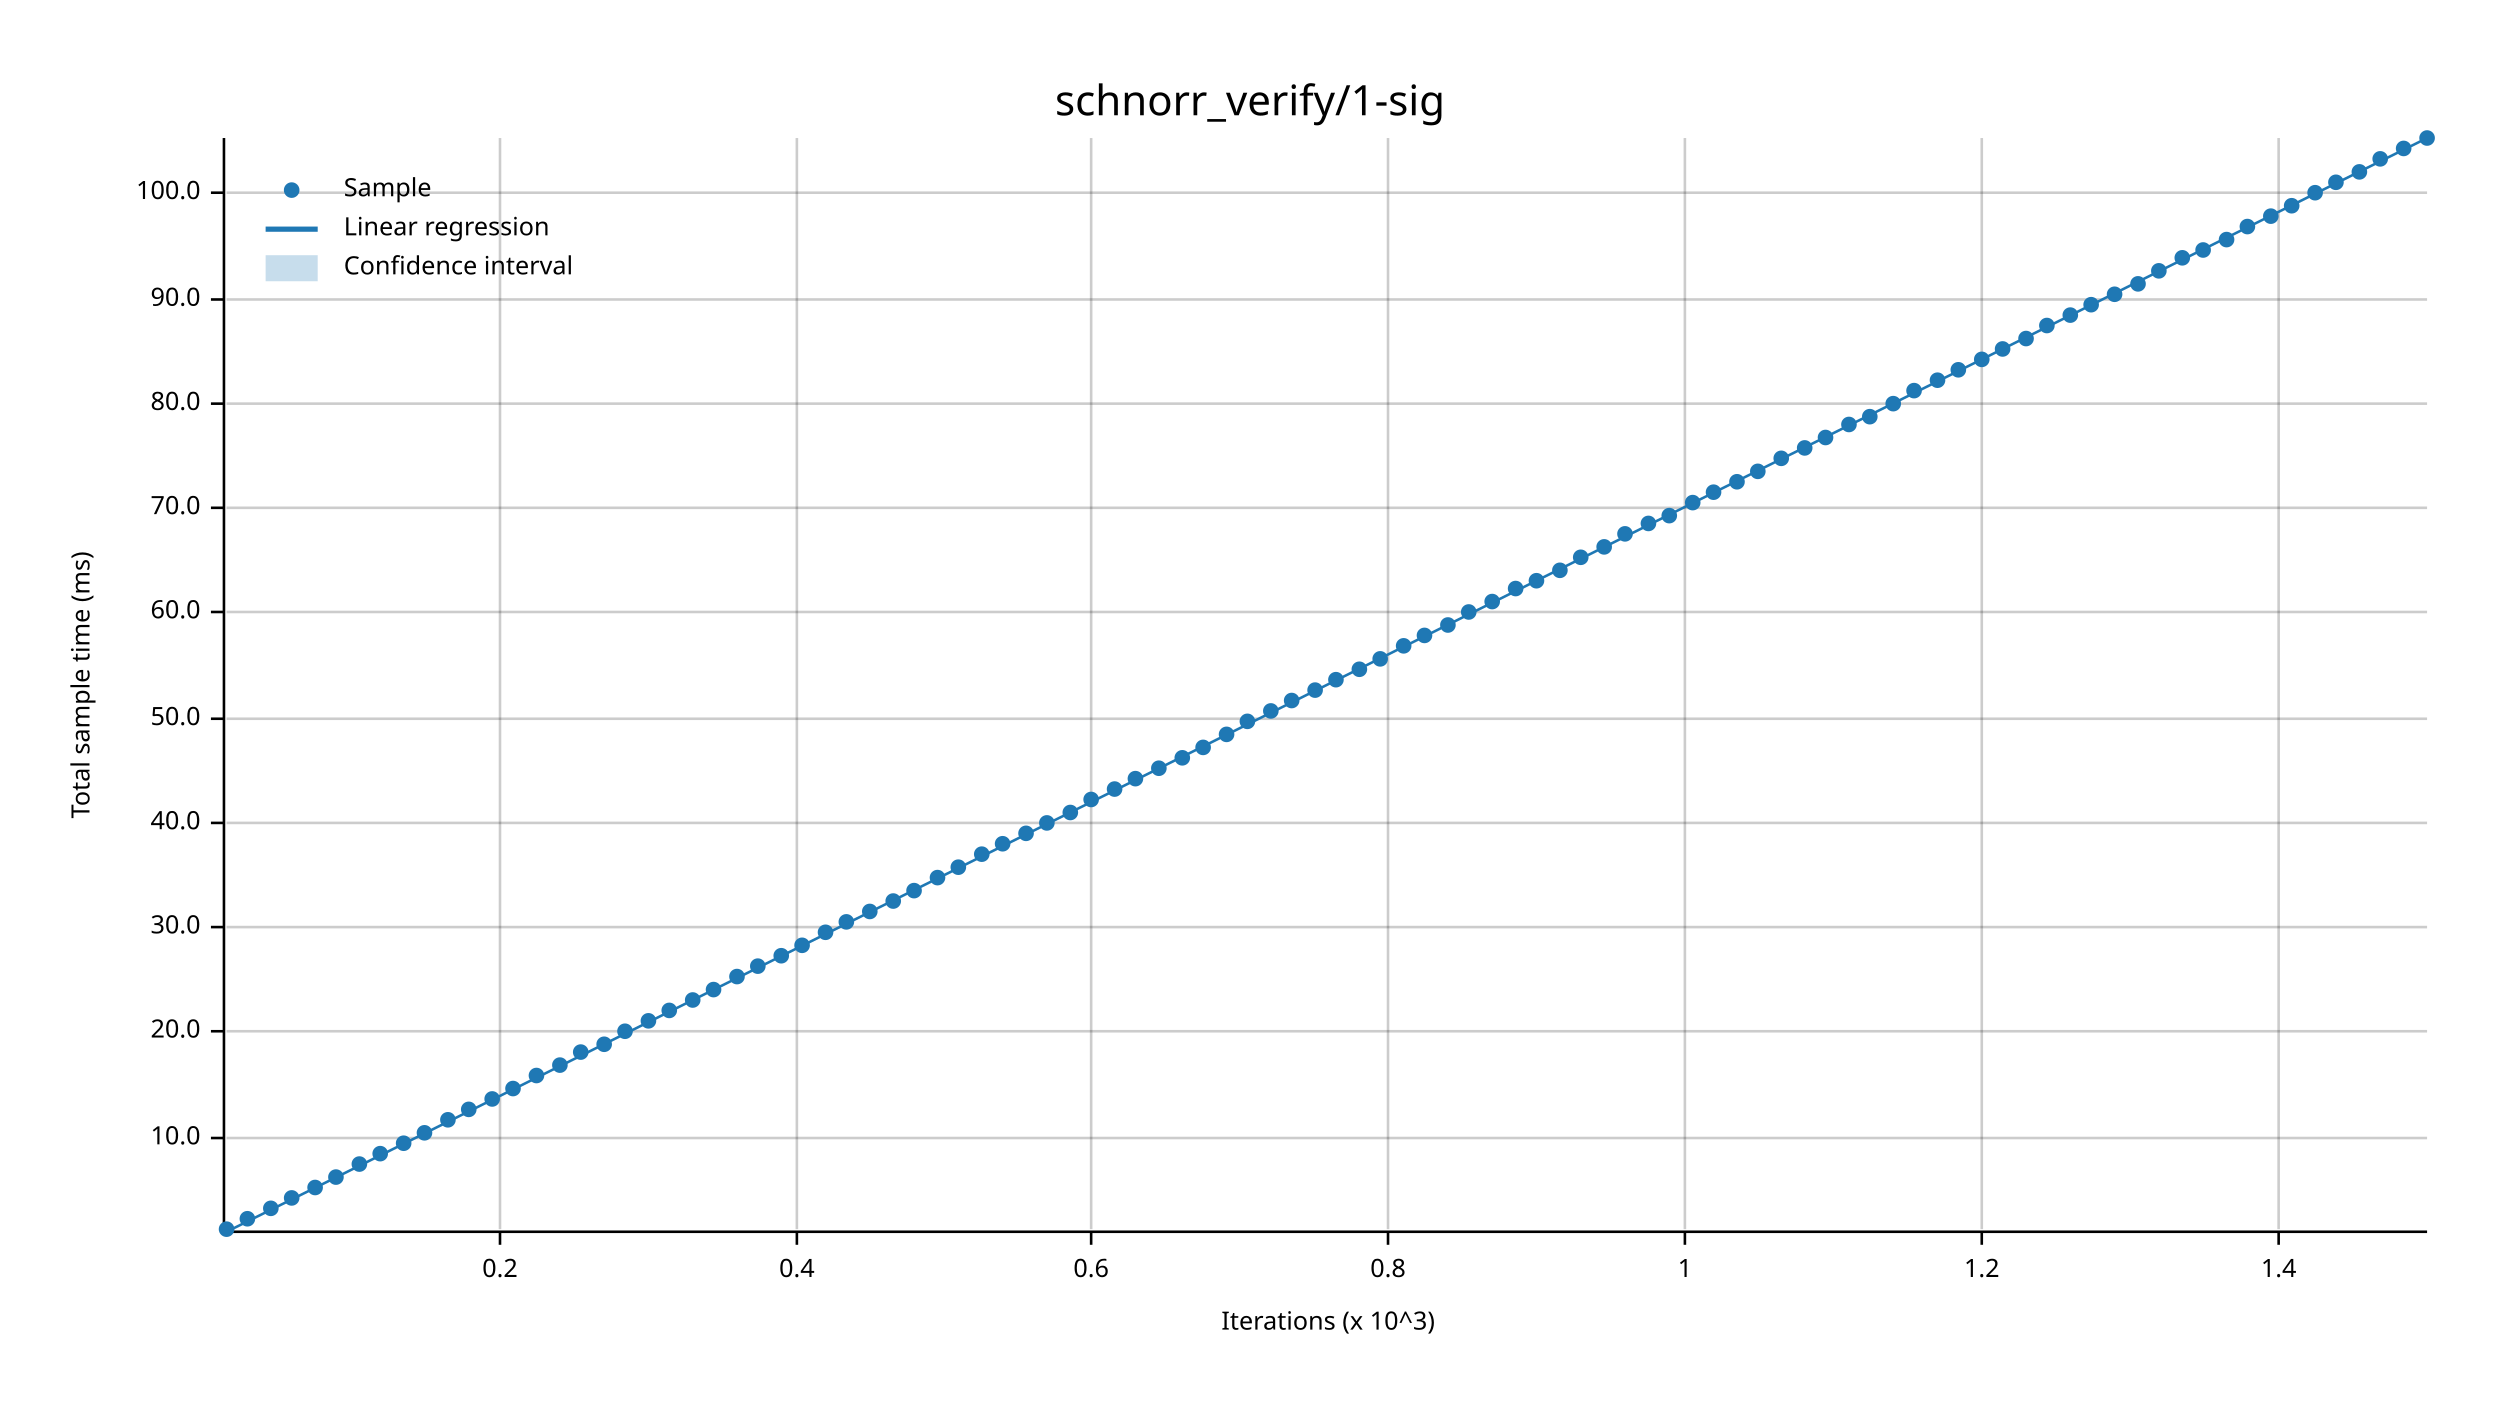
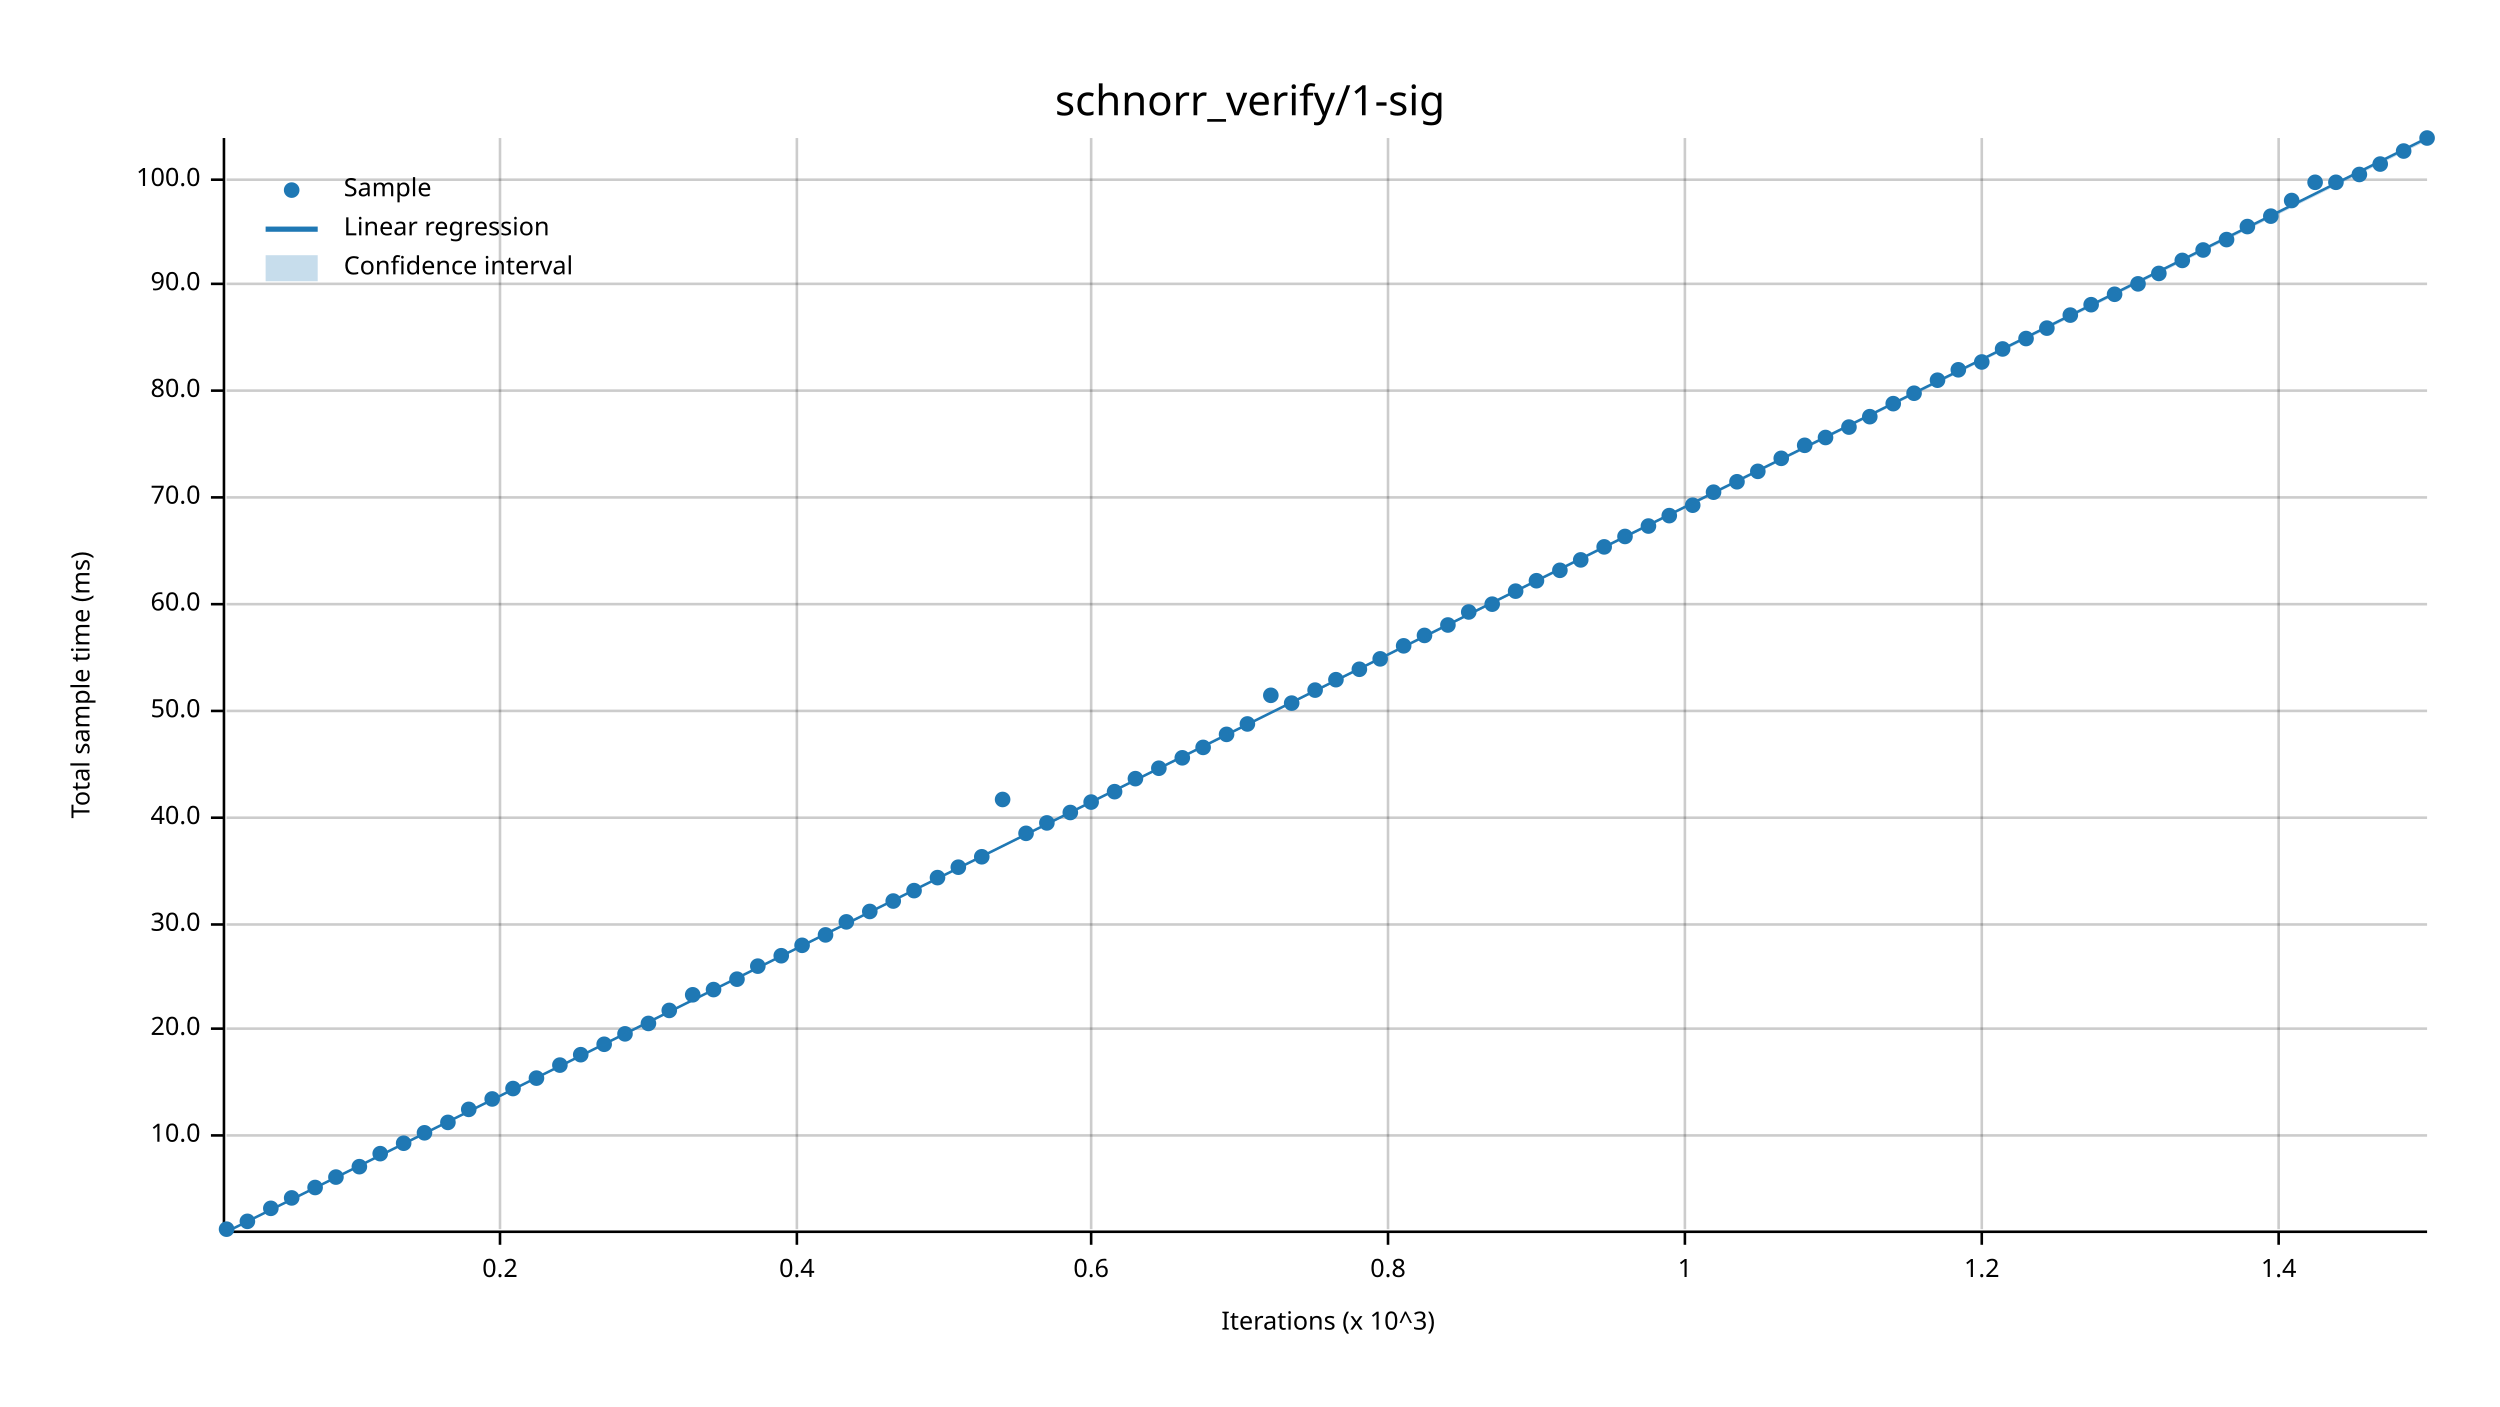
<svg xmlns="http://www.w3.org/2000/svg" width="960" height="540" viewBox="0 0 960 540">
  <text x="480" y="32" dy="0.76em" text-anchor="middle" font-family="sans-serif" font-size="16.129" opacity="1" fill="#000000">
schnorr_verify/1-sig
</text>
  <text x="27" y="263" dy="0.76em" text-anchor="middle" font-family="sans-serif" font-size="9.677" opacity="1" fill="#000000" transform="rotate(270, 27, 263)">
Total sample time (ms)
</text>
  <text x="510" y="513" dy="-0.5ex" text-anchor="middle" font-family="sans-serif" font-size="9.677" opacity="1" fill="#000000">
Iterations (x 10^3)
</text>
  <line opacity="0.2" stroke="#000000" stroke-width="1" x1="192" y1="472" x2="192" y2="53" />
  <line opacity="0.2" stroke="#000000" stroke-width="1" x1="306" y1="472" x2="306" y2="53" />
  <line opacity="0.2" stroke="#000000" stroke-width="1" x1="419" y1="472" x2="419" y2="53" />
  <line opacity="0.2" stroke="#000000" stroke-width="1" x1="533" y1="472" x2="533" y2="53" />
  <line opacity="0.2" stroke="#000000" stroke-width="1" x1="647" y1="472" x2="647" y2="53" />
  <line opacity="0.2" stroke="#000000" stroke-width="1" x1="761" y1="472" x2="761" y2="53" />
  <line opacity="0.2" stroke="#000000" stroke-width="1" x1="875" y1="472" x2="875" y2="53" />
-   <line opacity="0.2" stroke="#000000" stroke-width="1" x1="87" y1="437" x2="932" y2="437" />
-   <line opacity="0.2" stroke="#000000" stroke-width="1" x1="87" y1="396" x2="932" y2="396" />
-   <line opacity="0.2" stroke="#000000" stroke-width="1" x1="87" y1="356" x2="932" y2="356" />
-   <line opacity="0.2" stroke="#000000" stroke-width="1" x1="87" y1="316" x2="932" y2="316" />
-   <line opacity="0.2" stroke="#000000" stroke-width="1" x1="87" y1="276" x2="932" y2="276" />
-   <line opacity="0.2" stroke="#000000" stroke-width="1" x1="87" y1="235" x2="932" y2="235" />
-   <line opacity="0.2" stroke="#000000" stroke-width="1" x1="87" y1="195" x2="932" y2="195" />
-   <line opacity="0.2" stroke="#000000" stroke-width="1" x1="87" y1="155" x2="932" y2="155" />
-   <line opacity="0.2" stroke="#000000" stroke-width="1" x1="87" y1="115" x2="932" y2="115" />
-   <line opacity="0.2" stroke="#000000" stroke-width="1" x1="87" y1="74" x2="932" y2="74" />
+   <line opacity="0.2" stroke="#000000" stroke-width="1" x1="87" y1="436" x2="932" y2="436" />
+   <line opacity="0.2" stroke="#000000" stroke-width="1" x1="87" y1="395" x2="932" y2="395" />
+   <line opacity="0.2" stroke="#000000" stroke-width="1" x1="87" y1="355" x2="932" y2="355" />
+   <line opacity="0.2" stroke="#000000" stroke-width="1" x1="87" y1="314" x2="932" y2="314" />
+   <line opacity="0.2" stroke="#000000" stroke-width="1" x1="87" y1="273" x2="932" y2="273" />
+   <line opacity="0.2" stroke="#000000" stroke-width="1" x1="87" y1="232" x2="932" y2="232" />
+   <line opacity="0.2" stroke="#000000" stroke-width="1" x1="87" y1="191" x2="932" y2="191" />
+   <line opacity="0.2" stroke="#000000" stroke-width="1" x1="87" y1="150" x2="932" y2="150" />
+   <line opacity="0.2" stroke="#000000" stroke-width="1" x1="87" y1="109" x2="932" y2="109" />
+   <line opacity="0.2" stroke="#000000" stroke-width="1" x1="87" y1="69" x2="932" y2="69" />
  <polyline fill="none" opacity="1" stroke="#000000" stroke-width="1" points="86,53 86,472 " />
-   <text x="77" y="437" dy="0.5ex" text-anchor="end" font-family="sans-serif" font-size="9.677" opacity="1" fill="#000000">
+   <text x="77" y="436" dy="0.5ex" text-anchor="end" font-family="sans-serif" font-size="9.677" opacity="1" fill="#000000">
10.0
</text>
-   <polyline fill="none" opacity="1" stroke="#000000" stroke-width="1" points="81,437 86,437 " />
-   <text x="77" y="396" dy="0.5ex" text-anchor="end" font-family="sans-serif" font-size="9.677" opacity="1" fill="#000000">
+   <polyline fill="none" opacity="1" stroke="#000000" stroke-width="1" points="81,436 86,436 " />
+   <text x="77" y="395" dy="0.5ex" text-anchor="end" font-family="sans-serif" font-size="9.677" opacity="1" fill="#000000">
20.0
</text>
-   <polyline fill="none" opacity="1" stroke="#000000" stroke-width="1" points="81,396 86,396 " />
-   <text x="77" y="356" dy="0.5ex" text-anchor="end" font-family="sans-serif" font-size="9.677" opacity="1" fill="#000000">
+   <polyline fill="none" opacity="1" stroke="#000000" stroke-width="1" points="81,395 86,395 " />
+   <text x="77" y="355" dy="0.5ex" text-anchor="end" font-family="sans-serif" font-size="9.677" opacity="1" fill="#000000">
30.0
</text>
-   <polyline fill="none" opacity="1" stroke="#000000" stroke-width="1" points="81,356 86,356 " />
-   <text x="77" y="316" dy="0.5ex" text-anchor="end" font-family="sans-serif" font-size="9.677" opacity="1" fill="#000000">
+   <polyline fill="none" opacity="1" stroke="#000000" stroke-width="1" points="81,355 86,355 " />
+   <text x="77" y="314" dy="0.5ex" text-anchor="end" font-family="sans-serif" font-size="9.677" opacity="1" fill="#000000">
40.0
</text>
-   <polyline fill="none" opacity="1" stroke="#000000" stroke-width="1" points="81,316 86,316 " />
-   <text x="77" y="276" dy="0.5ex" text-anchor="end" font-family="sans-serif" font-size="9.677" opacity="1" fill="#000000">
+   <polyline fill="none" opacity="1" stroke="#000000" stroke-width="1" points="81,314 86,314 " />
+   <text x="77" y="273" dy="0.5ex" text-anchor="end" font-family="sans-serif" font-size="9.677" opacity="1" fill="#000000">
50.0
</text>
-   <polyline fill="none" opacity="1" stroke="#000000" stroke-width="1" points="81,276 86,276 " />
-   <text x="77" y="235" dy="0.5ex" text-anchor="end" font-family="sans-serif" font-size="9.677" opacity="1" fill="#000000">
+   <polyline fill="none" opacity="1" stroke="#000000" stroke-width="1" points="81,273 86,273 " />
+   <text x="77" y="232" dy="0.5ex" text-anchor="end" font-family="sans-serif" font-size="9.677" opacity="1" fill="#000000">
60.0
</text>
-   <polyline fill="none" opacity="1" stroke="#000000" stroke-width="1" points="81,235 86,235 " />
-   <text x="77" y="195" dy="0.5ex" text-anchor="end" font-family="sans-serif" font-size="9.677" opacity="1" fill="#000000">
+   <polyline fill="none" opacity="1" stroke="#000000" stroke-width="1" points="81,232 86,232 " />
+   <text x="77" y="191" dy="0.5ex" text-anchor="end" font-family="sans-serif" font-size="9.677" opacity="1" fill="#000000">
70.0
</text>
-   <polyline fill="none" opacity="1" stroke="#000000" stroke-width="1" points="81,195 86,195 " />
-   <text x="77" y="155" dy="0.5ex" text-anchor="end" font-family="sans-serif" font-size="9.677" opacity="1" fill="#000000">
+   <polyline fill="none" opacity="1" stroke="#000000" stroke-width="1" points="81,191 86,191 " />
+   <text x="77" y="150" dy="0.5ex" text-anchor="end" font-family="sans-serif" font-size="9.677" opacity="1" fill="#000000">
80.0
</text>
-   <polyline fill="none" opacity="1" stroke="#000000" stroke-width="1" points="81,155 86,155 " />
-   <text x="77" y="115" dy="0.5ex" text-anchor="end" font-family="sans-serif" font-size="9.677" opacity="1" fill="#000000">
+   <polyline fill="none" opacity="1" stroke="#000000" stroke-width="1" points="81,150 86,150 " />
+   <text x="77" y="109" dy="0.5ex" text-anchor="end" font-family="sans-serif" font-size="9.677" opacity="1" fill="#000000">
90.0
</text>
-   <polyline fill="none" opacity="1" stroke="#000000" stroke-width="1" points="81,115 86,115 " />
-   <text x="77" y="74" dy="0.5ex" text-anchor="end" font-family="sans-serif" font-size="9.677" opacity="1" fill="#000000">
+   <polyline fill="none" opacity="1" stroke="#000000" stroke-width="1" points="81,109 86,109 " />
+   <text x="77" y="69" dy="0.5ex" text-anchor="end" font-family="sans-serif" font-size="9.677" opacity="1" fill="#000000">
100.0
</text>
-   <polyline fill="none" opacity="1" stroke="#000000" stroke-width="1" points="81,74 86,74 " />
+   <polyline fill="none" opacity="1" stroke="#000000" stroke-width="1" points="81,69 86,69 " />
  <polyline fill="none" opacity="1" stroke="#000000" stroke-width="1" points="87,473 932,473 " />
  <text x="192" y="483" dy="0.76em" text-anchor="middle" font-family="sans-serif" font-size="9.677" opacity="1" fill="#000000">
0.2
</text>
  <polyline fill="none" opacity="1" stroke="#000000" stroke-width="1" points="192,473 192,478 " />
  <text x="306" y="483" dy="0.76em" text-anchor="middle" font-family="sans-serif" font-size="9.677" opacity="1" fill="#000000">
0.4
</text>
  <polyline fill="none" opacity="1" stroke="#000000" stroke-width="1" points="306,473 306,478 " />
  <text x="419" y="483" dy="0.76em" text-anchor="middle" font-family="sans-serif" font-size="9.677" opacity="1" fill="#000000">
0.6
</text>
  <polyline fill="none" opacity="1" stroke="#000000" stroke-width="1" points="419,473 419,478 " />
  <text x="533" y="483" dy="0.76em" text-anchor="middle" font-family="sans-serif" font-size="9.677" opacity="1" fill="#000000">
0.8
</text>
  <polyline fill="none" opacity="1" stroke="#000000" stroke-width="1" points="533,473 533,478 " />
  <text x="647" y="483" dy="0.76em" text-anchor="middle" font-family="sans-serif" font-size="9.677" opacity="1" fill="#000000">
1
</text>
  <polyline fill="none" opacity="1" stroke="#000000" stroke-width="1" points="647,473 647,478 " />
  <text x="761" y="483" dy="0.76em" text-anchor="middle" font-family="sans-serif" font-size="9.677" opacity="1" fill="#000000">
1.2
</text>
  <polyline fill="none" opacity="1" stroke="#000000" stroke-width="1" points="761,473 761,478 " />
  <text x="875" y="483" dy="0.76em" text-anchor="middle" font-family="sans-serif" font-size="9.677" opacity="1" fill="#000000">
1.4
</text>
  <polyline fill="none" opacity="1" stroke="#000000" stroke-width="1" points="875,473 875,478 " />
  <circle cx="87" cy="472" r="3" opacity="1" fill="#1F78B4" stroke="none" stroke-width="1" />
-   <circle cx="95" cy="468" r="3" opacity="1" fill="#1F78B4" stroke="none" stroke-width="1" />
+   <circle cx="95" cy="469" r="3" opacity="1" fill="#1F78B4" stroke="none" stroke-width="1" />
  <circle cx="104" cy="464" r="3" opacity="1" fill="#1F78B4" stroke="none" stroke-width="1" />
  <circle cx="112" cy="460" r="3" opacity="1" fill="#1F78B4" stroke="none" stroke-width="1" />
  <circle cx="121" cy="456" r="3" opacity="1" fill="#1F78B4" stroke="none" stroke-width="1" />
  <circle cx="129" cy="452" r="3" opacity="1" fill="#1F78B4" stroke="none" stroke-width="1" />
-   <circle cx="138" cy="447" r="3" opacity="1" fill="#1F78B4" stroke="none" stroke-width="1" />
+   <circle cx="138" cy="448" r="3" opacity="1" fill="#1F78B4" stroke="none" stroke-width="1" />
  <circle cx="146" cy="443" r="3" opacity="1" fill="#1F78B4" stroke="none" stroke-width="1" />
  <circle cx="155" cy="439" r="3" opacity="1" fill="#1F78B4" stroke="none" stroke-width="1" />
  <circle cx="163" cy="435" r="3" opacity="1" fill="#1F78B4" stroke="none" stroke-width="1" />
-   <circle cx="172" cy="430" r="3" opacity="1" fill="#1F78B4" stroke="none" stroke-width="1" />
+   <circle cx="172" cy="431" r="3" opacity="1" fill="#1F78B4" stroke="none" stroke-width="1" />
  <circle cx="180" cy="426" r="3" opacity="1" fill="#1F78B4" stroke="none" stroke-width="1" />
  <circle cx="189" cy="422" r="3" opacity="1" fill="#1F78B4" stroke="none" stroke-width="1" />
  <circle cx="197" cy="418" r="3" opacity="1" fill="#1F78B4" stroke="none" stroke-width="1" />
-   <circle cx="206" cy="413" r="3" opacity="1" fill="#1F78B4" stroke="none" stroke-width="1" />
+   <circle cx="206" cy="414" r="3" opacity="1" fill="#1F78B4" stroke="none" stroke-width="1" />
  <circle cx="215" cy="409" r="3" opacity="1" fill="#1F78B4" stroke="none" stroke-width="1" />
-   <circle cx="223" cy="404" r="3" opacity="1" fill="#1F78B4" stroke="none" stroke-width="1" />
+   <circle cx="223" cy="405" r="3" opacity="1" fill="#1F78B4" stroke="none" stroke-width="1" />
  <circle cx="232" cy="401" r="3" opacity="1" fill="#1F78B4" stroke="none" stroke-width="1" />
-   <circle cx="240" cy="396" r="3" opacity="1" fill="#1F78B4" stroke="none" stroke-width="1" />
-   <circle cx="249" cy="392" r="3" opacity="1" fill="#1F78B4" stroke="none" stroke-width="1" />
+   <circle cx="240" cy="397" r="3" opacity="1" fill="#1F78B4" stroke="none" stroke-width="1" />
+   <circle cx="249" cy="393" r="3" opacity="1" fill="#1F78B4" stroke="none" stroke-width="1" />
  <circle cx="257" cy="388" r="3" opacity="1" fill="#1F78B4" stroke="none" stroke-width="1" />
-   <circle cx="266" cy="384" r="3" opacity="1" fill="#1F78B4" stroke="none" stroke-width="1" />
+   <circle cx="266" cy="382" r="3" opacity="1" fill="#1F78B4" stroke="none" stroke-width="1" />
  <circle cx="274" cy="380" r="3" opacity="1" fill="#1F78B4" stroke="none" stroke-width="1" />
-   <circle cx="283" cy="375" r="3" opacity="1" fill="#1F78B4" stroke="none" stroke-width="1" />
+   <circle cx="283" cy="376" r="3" opacity="1" fill="#1F78B4" stroke="none" stroke-width="1" />
  <circle cx="291" cy="371" r="3" opacity="1" fill="#1F78B4" stroke="none" stroke-width="1" />
  <circle cx="300" cy="367" r="3" opacity="1" fill="#1F78B4" stroke="none" stroke-width="1" />
  <circle cx="308" cy="363" r="3" opacity="1" fill="#1F78B4" stroke="none" stroke-width="1" />
-   <circle cx="317" cy="358" r="3" opacity="1" fill="#1F78B4" stroke="none" stroke-width="1" />
+   <circle cx="317" cy="359" r="3" opacity="1" fill="#1F78B4" stroke="none" stroke-width="1" />
  <circle cx="325" cy="354" r="3" opacity="1" fill="#1F78B4" stroke="none" stroke-width="1" />
  <circle cx="334" cy="350" r="3" opacity="1" fill="#1F78B4" stroke="none" stroke-width="1" />
  <circle cx="343" cy="346" r="3" opacity="1" fill="#1F78B4" stroke="none" stroke-width="1" />
  <circle cx="351" cy="342" r="3" opacity="1" fill="#1F78B4" stroke="none" stroke-width="1" />
  <circle cx="360" cy="337" r="3" opacity="1" fill="#1F78B4" stroke="none" stroke-width="1" />
  <circle cx="368" cy="333" r="3" opacity="1" fill="#1F78B4" stroke="none" stroke-width="1" />
-   <circle cx="377" cy="328" r="3" opacity="1" fill="#1F78B4" stroke="none" stroke-width="1" />
-   <circle cx="385" cy="324" r="3" opacity="1" fill="#1F78B4" stroke="none" stroke-width="1" />
+   <circle cx="377" cy="329" r="3" opacity="1" fill="#1F78B4" stroke="none" stroke-width="1" />
+   <circle cx="385" cy="307" r="3" opacity="1" fill="#1F78B4" stroke="none" stroke-width="1" />
  <circle cx="394" cy="320" r="3" opacity="1" fill="#1F78B4" stroke="none" stroke-width="1" />
  <circle cx="402" cy="316" r="3" opacity="1" fill="#1F78B4" stroke="none" stroke-width="1" />
  <circle cx="411" cy="312" r="3" opacity="1" fill="#1F78B4" stroke="none" stroke-width="1" />
-   <circle cx="419" cy="307" r="3" opacity="1" fill="#1F78B4" stroke="none" stroke-width="1" />
-   <circle cx="428" cy="303" r="3" opacity="1" fill="#1F78B4" stroke="none" stroke-width="1" />
+   <circle cx="419" cy="308" r="3" opacity="1" fill="#1F78B4" stroke="none" stroke-width="1" />
+   <circle cx="428" cy="304" r="3" opacity="1" fill="#1F78B4" stroke="none" stroke-width="1" />
  <circle cx="436" cy="299" r="3" opacity="1" fill="#1F78B4" stroke="none" stroke-width="1" />
  <circle cx="445" cy="295" r="3" opacity="1" fill="#1F78B4" stroke="none" stroke-width="1" />
  <circle cx="454" cy="291" r="3" opacity="1" fill="#1F78B4" stroke="none" stroke-width="1" />
  <circle cx="462" cy="287" r="3" opacity="1" fill="#1F78B4" stroke="none" stroke-width="1" />
  <circle cx="471" cy="282" r="3" opacity="1" fill="#1F78B4" stroke="none" stroke-width="1" />
-   <circle cx="479" cy="277" r="3" opacity="1" fill="#1F78B4" stroke="none" stroke-width="1" />
-   <circle cx="488" cy="273" r="3" opacity="1" fill="#1F78B4" stroke="none" stroke-width="1" />
-   <circle cx="496" cy="269" r="3" opacity="1" fill="#1F78B4" stroke="none" stroke-width="1" />
+   <circle cx="479" cy="278" r="3" opacity="1" fill="#1F78B4" stroke="none" stroke-width="1" />
+   <circle cx="488" cy="267" r="3" opacity="1" fill="#1F78B4" stroke="none" stroke-width="1" />
+   <circle cx="496" cy="270" r="3" opacity="1" fill="#1F78B4" stroke="none" stroke-width="1" />
  <circle cx="505" cy="265" r="3" opacity="1" fill="#1F78B4" stroke="none" stroke-width="1" />
  <circle cx="513" cy="261" r="3" opacity="1" fill="#1F78B4" stroke="none" stroke-width="1" />
  <circle cx="522" cy="257" r="3" opacity="1" fill="#1F78B4" stroke="none" stroke-width="1" />
  <circle cx="530" cy="253" r="3" opacity="1" fill="#1F78B4" stroke="none" stroke-width="1" />
  <circle cx="539" cy="248" r="3" opacity="1" fill="#1F78B4" stroke="none" stroke-width="1" />
  <circle cx="547" cy="244" r="3" opacity="1" fill="#1F78B4" stroke="none" stroke-width="1" />
  <circle cx="556" cy="240" r="3" opacity="1" fill="#1F78B4" stroke="none" stroke-width="1" />
  <circle cx="564" cy="235" r="3" opacity="1" fill="#1F78B4" stroke="none" stroke-width="1" />
-   <circle cx="573" cy="231" r="3" opacity="1" fill="#1F78B4" stroke="none" stroke-width="1" />
-   <circle cx="582" cy="226" r="3" opacity="1" fill="#1F78B4" stroke="none" stroke-width="1" />
+   <circle cx="573" cy="232" r="3" opacity="1" fill="#1F78B4" stroke="none" stroke-width="1" />
+   <circle cx="582" cy="227" r="3" opacity="1" fill="#1F78B4" stroke="none" stroke-width="1" />
  <circle cx="590" cy="223" r="3" opacity="1" fill="#1F78B4" stroke="none" stroke-width="1" />
  <circle cx="599" cy="219" r="3" opacity="1" fill="#1F78B4" stroke="none" stroke-width="1" />
-   <circle cx="607" cy="214" r="3" opacity="1" fill="#1F78B4" stroke="none" stroke-width="1" />
+   <circle cx="607" cy="215" r="3" opacity="1" fill="#1F78B4" stroke="none" stroke-width="1" />
  <circle cx="616" cy="210" r="3" opacity="1" fill="#1F78B4" stroke="none" stroke-width="1" />
-   <circle cx="624" cy="205" r="3" opacity="1" fill="#1F78B4" stroke="none" stroke-width="1" />
-   <circle cx="633" cy="201" r="3" opacity="1" fill="#1F78B4" stroke="none" stroke-width="1" />
+   <circle cx="624" cy="206" r="3" opacity="1" fill="#1F78B4" stroke="none" stroke-width="1" />
+   <circle cx="633" cy="202" r="3" opacity="1" fill="#1F78B4" stroke="none" stroke-width="1" />
  <circle cx="641" cy="198" r="3" opacity="1" fill="#1F78B4" stroke="none" stroke-width="1" />
-   <circle cx="650" cy="193" r="3" opacity="1" fill="#1F78B4" stroke="none" stroke-width="1" />
+   <circle cx="650" cy="194" r="3" opacity="1" fill="#1F78B4" stroke="none" stroke-width="1" />
  <circle cx="658" cy="189" r="3" opacity="1" fill="#1F78B4" stroke="none" stroke-width="1" />
  <circle cx="667" cy="185" r="3" opacity="1" fill="#1F78B4" stroke="none" stroke-width="1" />
  <circle cx="675" cy="181" r="3" opacity="1" fill="#1F78B4" stroke="none" stroke-width="1" />
  <circle cx="684" cy="176" r="3" opacity="1" fill="#1F78B4" stroke="none" stroke-width="1" />
-   <circle cx="693" cy="172" r="3" opacity="1" fill="#1F78B4" stroke="none" stroke-width="1" />
+   <circle cx="693" cy="171" r="3" opacity="1" fill="#1F78B4" stroke="none" stroke-width="1" />
  <circle cx="701" cy="168" r="3" opacity="1" fill="#1F78B4" stroke="none" stroke-width="1" />
-   <circle cx="710" cy="163" r="3" opacity="1" fill="#1F78B4" stroke="none" stroke-width="1" />
+   <circle cx="710" cy="164" r="3" opacity="1" fill="#1F78B4" stroke="none" stroke-width="1" />
  <circle cx="718" cy="160" r="3" opacity="1" fill="#1F78B4" stroke="none" stroke-width="1" />
  <circle cx="727" cy="155" r="3" opacity="1" fill="#1F78B4" stroke="none" stroke-width="1" />
-   <circle cx="735" cy="150" r="3" opacity="1" fill="#1F78B4" stroke="none" stroke-width="1" />
+   <circle cx="735" cy="151" r="3" opacity="1" fill="#1F78B4" stroke="none" stroke-width="1" />
  <circle cx="744" cy="146" r="3" opacity="1" fill="#1F78B4" stroke="none" stroke-width="1" />
  <circle cx="752" cy="142" r="3" opacity="1" fill="#1F78B4" stroke="none" stroke-width="1" />
-   <circle cx="761" cy="138" r="3" opacity="1" fill="#1F78B4" stroke="none" stroke-width="1" />
+   <circle cx="761" cy="139" r="3" opacity="1" fill="#1F78B4" stroke="none" stroke-width="1" />
  <circle cx="769" cy="134" r="3" opacity="1" fill="#1F78B4" stroke="none" stroke-width="1" />
  <circle cx="778" cy="130" r="3" opacity="1" fill="#1F78B4" stroke="none" stroke-width="1" />
-   <circle cx="786" cy="125" r="3" opacity="1" fill="#1F78B4" stroke="none" stroke-width="1" />
+   <circle cx="786" cy="126" r="3" opacity="1" fill="#1F78B4" stroke="none" stroke-width="1" />
  <circle cx="795" cy="121" r="3" opacity="1" fill="#1F78B4" stroke="none" stroke-width="1" />
  <circle cx="803" cy="117" r="3" opacity="1" fill="#1F78B4" stroke="none" stroke-width="1" />
  <circle cx="812" cy="113" r="3" opacity="1" fill="#1F78B4" stroke="none" stroke-width="1" />
  <circle cx="821" cy="109" r="3" opacity="1" fill="#1F78B4" stroke="none" stroke-width="1" />
-   <circle cx="829" cy="104" r="3" opacity="1" fill="#1F78B4" stroke="none" stroke-width="1" />
-   <circle cx="838" cy="99" r="3" opacity="1" fill="#1F78B4" stroke="none" stroke-width="1" />
+   <circle cx="829" cy="105" r="3" opacity="1" fill="#1F78B4" stroke="none" stroke-width="1" />
+   <circle cx="838" cy="100" r="3" opacity="1" fill="#1F78B4" stroke="none" stroke-width="1" />
  <circle cx="846" cy="96" r="3" opacity="1" fill="#1F78B4" stroke="none" stroke-width="1" />
  <circle cx="855" cy="92" r="3" opacity="1" fill="#1F78B4" stroke="none" stroke-width="1" />
  <circle cx="863" cy="87" r="3" opacity="1" fill="#1F78B4" stroke="none" stroke-width="1" />
  <circle cx="872" cy="83" r="3" opacity="1" fill="#1F78B4" stroke="none" stroke-width="1" />
-   <circle cx="880" cy="79" r="3" opacity="1" fill="#1F78B4" stroke="none" stroke-width="1" />
-   <circle cx="889" cy="74" r="3" opacity="1" fill="#1F78B4" stroke="none" stroke-width="1" />
+   <circle cx="880" cy="77" r="3" opacity="1" fill="#1F78B4" stroke="none" stroke-width="1" />
+   <circle cx="889" cy="70" r="3" opacity="1" fill="#1F78B4" stroke="none" stroke-width="1" />
  <circle cx="897" cy="70" r="3" opacity="1" fill="#1F78B4" stroke="none" stroke-width="1" />
-   <circle cx="906" cy="66" r="3" opacity="1" fill="#1F78B4" stroke="none" stroke-width="1" />
-   <circle cx="914" cy="61" r="3" opacity="1" fill="#1F78B4" stroke="none" stroke-width="1" />
-   <circle cx="923" cy="57" r="3" opacity="1" fill="#1F78B4" stroke="none" stroke-width="1" />
+   <circle cx="906" cy="67" r="3" opacity="1" fill="#1F78B4" stroke="none" stroke-width="1" />
+   <circle cx="914" cy="63" r="3" opacity="1" fill="#1F78B4" stroke="none" stroke-width="1" />
+   <circle cx="923" cy="58" r="3" opacity="1" fill="#1F78B4" stroke="none" stroke-width="1" />
  <circle cx="932" cy="53" r="3" opacity="1" fill="#1F78B4" stroke="none" stroke-width="1" />
  <polyline fill="none" opacity="1" stroke="#1F78B4" stroke-width="1" points="87,473 932,53 " />
-   <polygon opacity="0.25" fill="#1F78B4" points="87,473 932,53 932,53 " />
+   <polygon opacity="0.25" fill="#1F78B4" points="87,473 932,54 932,53 " />
  <text x="132" y="68" dy="0.76em" text-anchor="start" font-family="sans-serif" font-size="9.677" opacity="1" fill="#000000">
Sample
</text>
  <text x="132" y="83" dy="0.76em" text-anchor="start" font-family="sans-serif" font-size="9.677" opacity="1" fill="#000000">
Linear regression
</text>
  <text x="132" y="98" dy="0.76em" text-anchor="start" font-family="sans-serif" font-size="9.677" opacity="1" fill="#000000">
Confidence interval
</text>
  <circle cx="112" cy="73" r="3" opacity="1" fill="#1F78B4" stroke="none" stroke-width="1" />
  <polyline fill="none" opacity="1" stroke="#1F78B4" stroke-width="2" points="102,88 122,88 " />
  <rect x="102" y="98" width="20" height="10" opacity="0.25" fill="#1F78B4" stroke="none" />
</svg>
